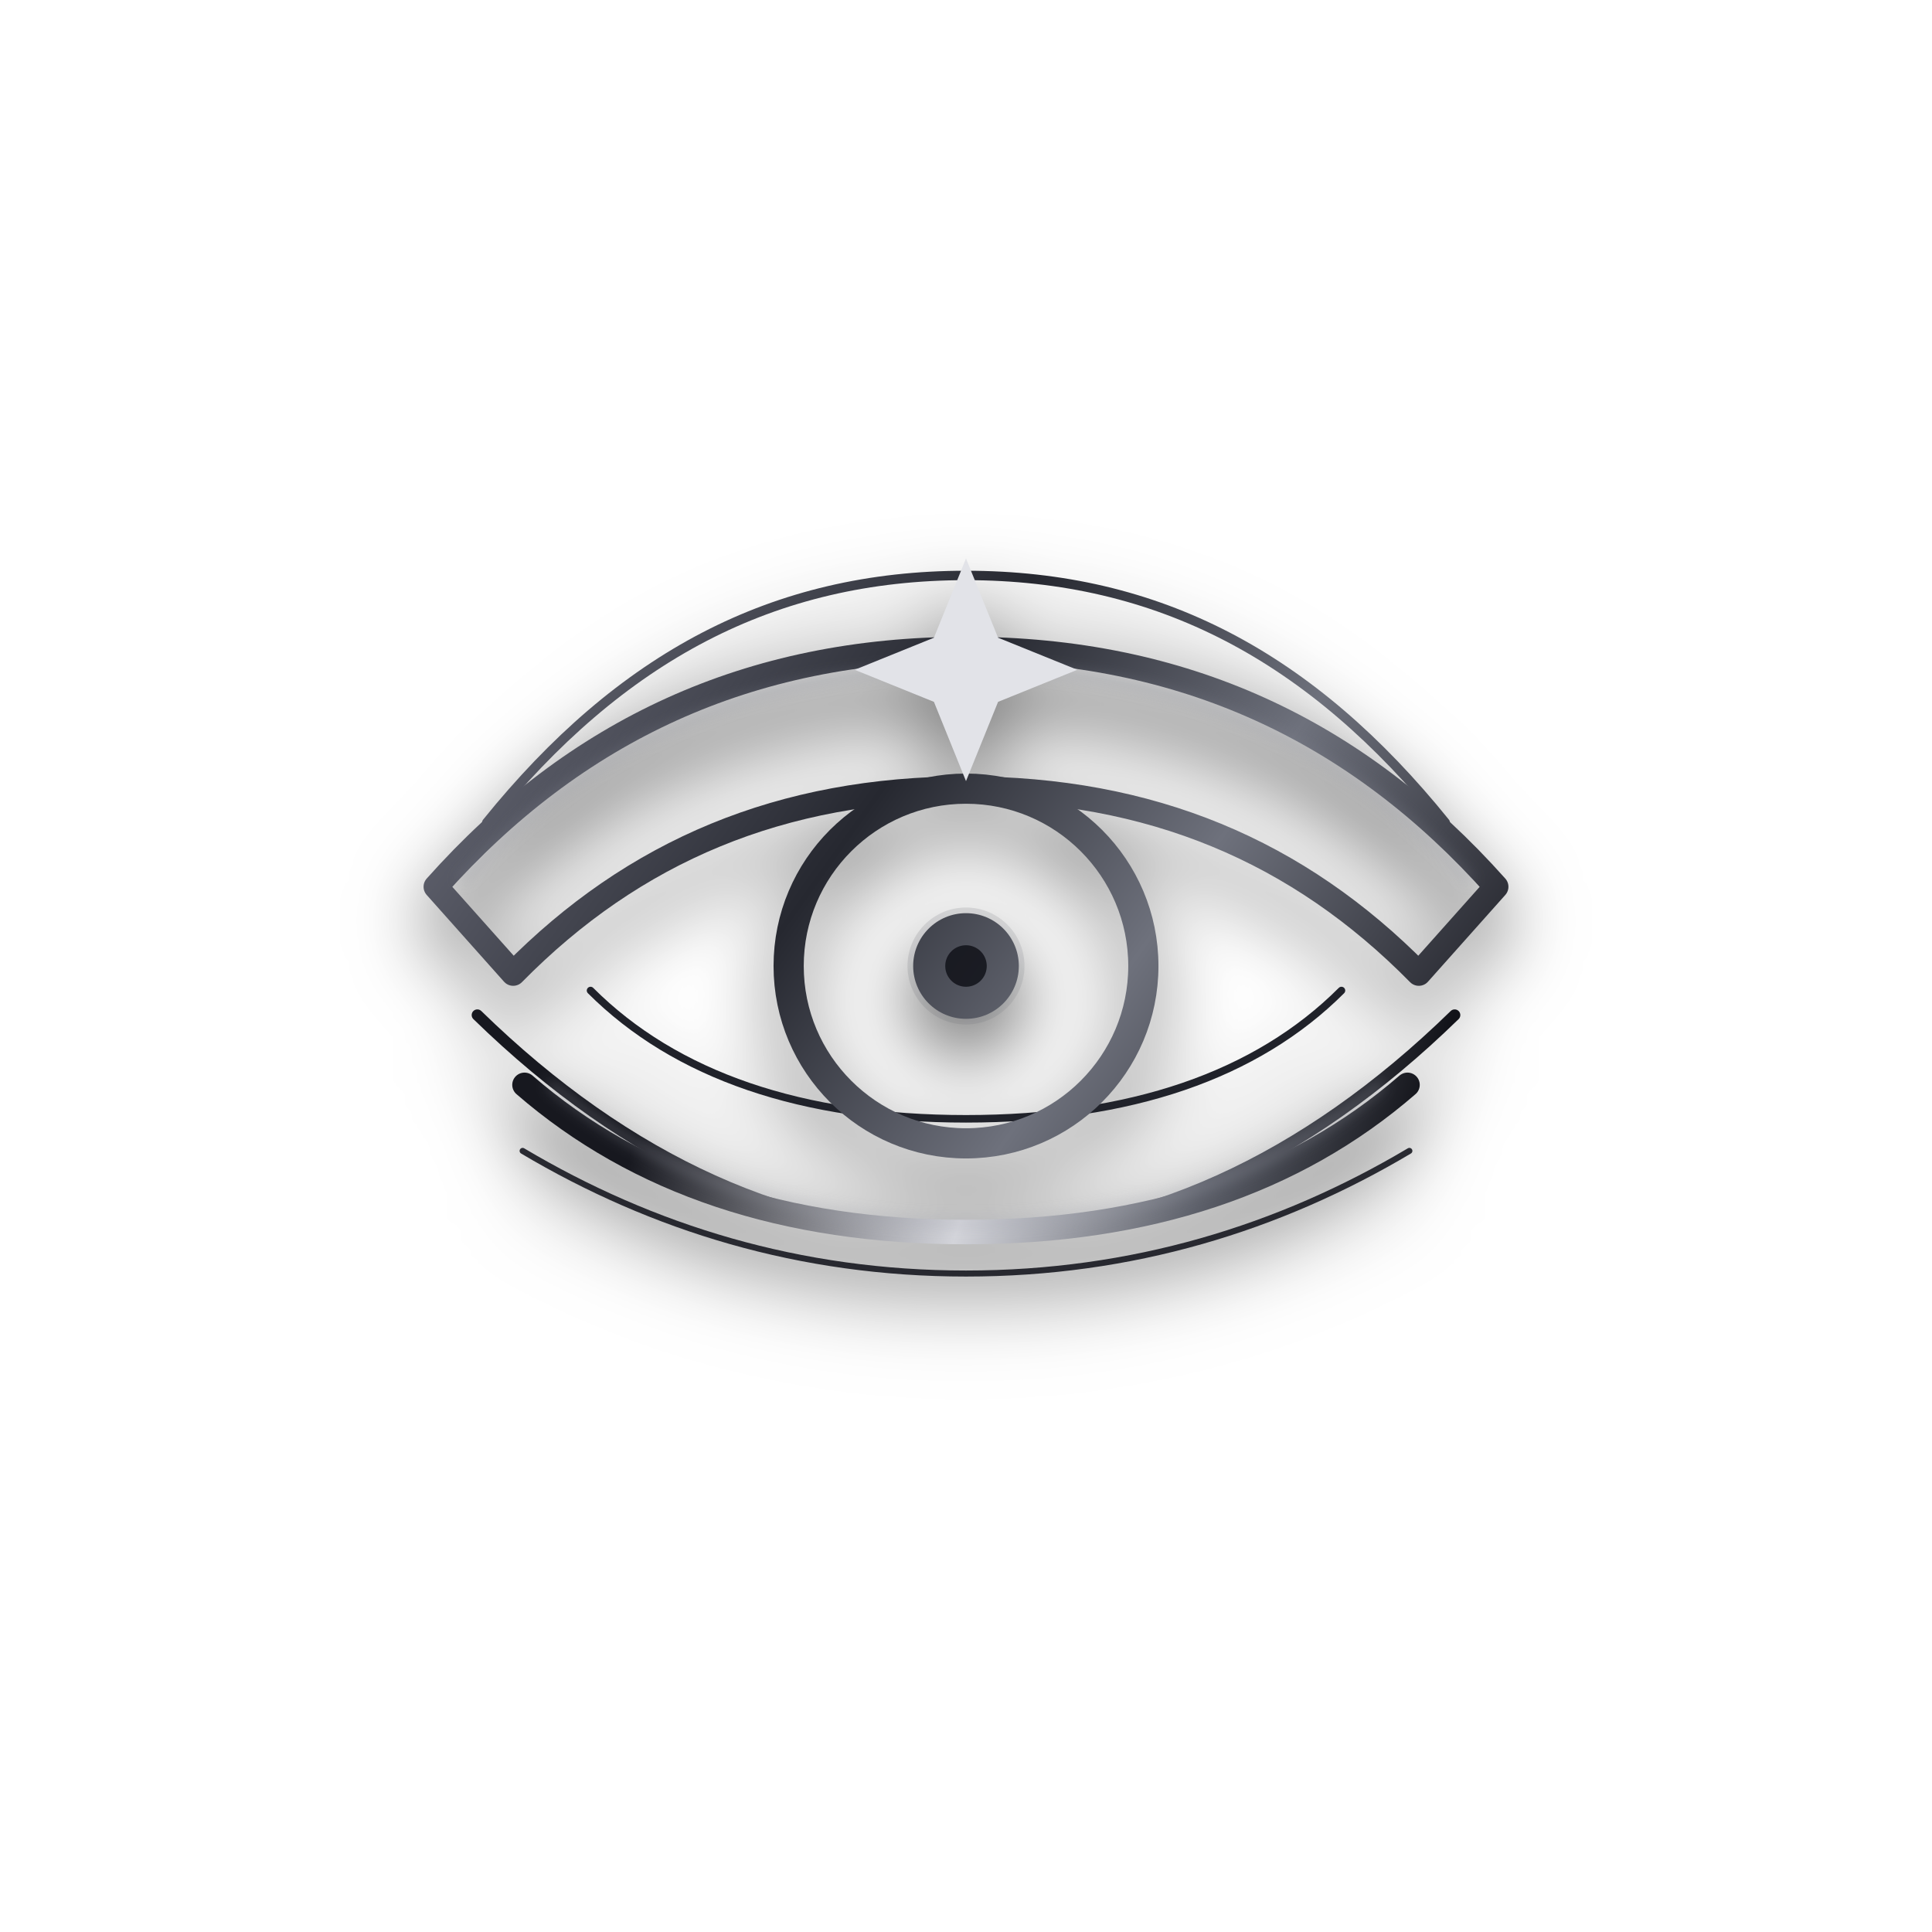
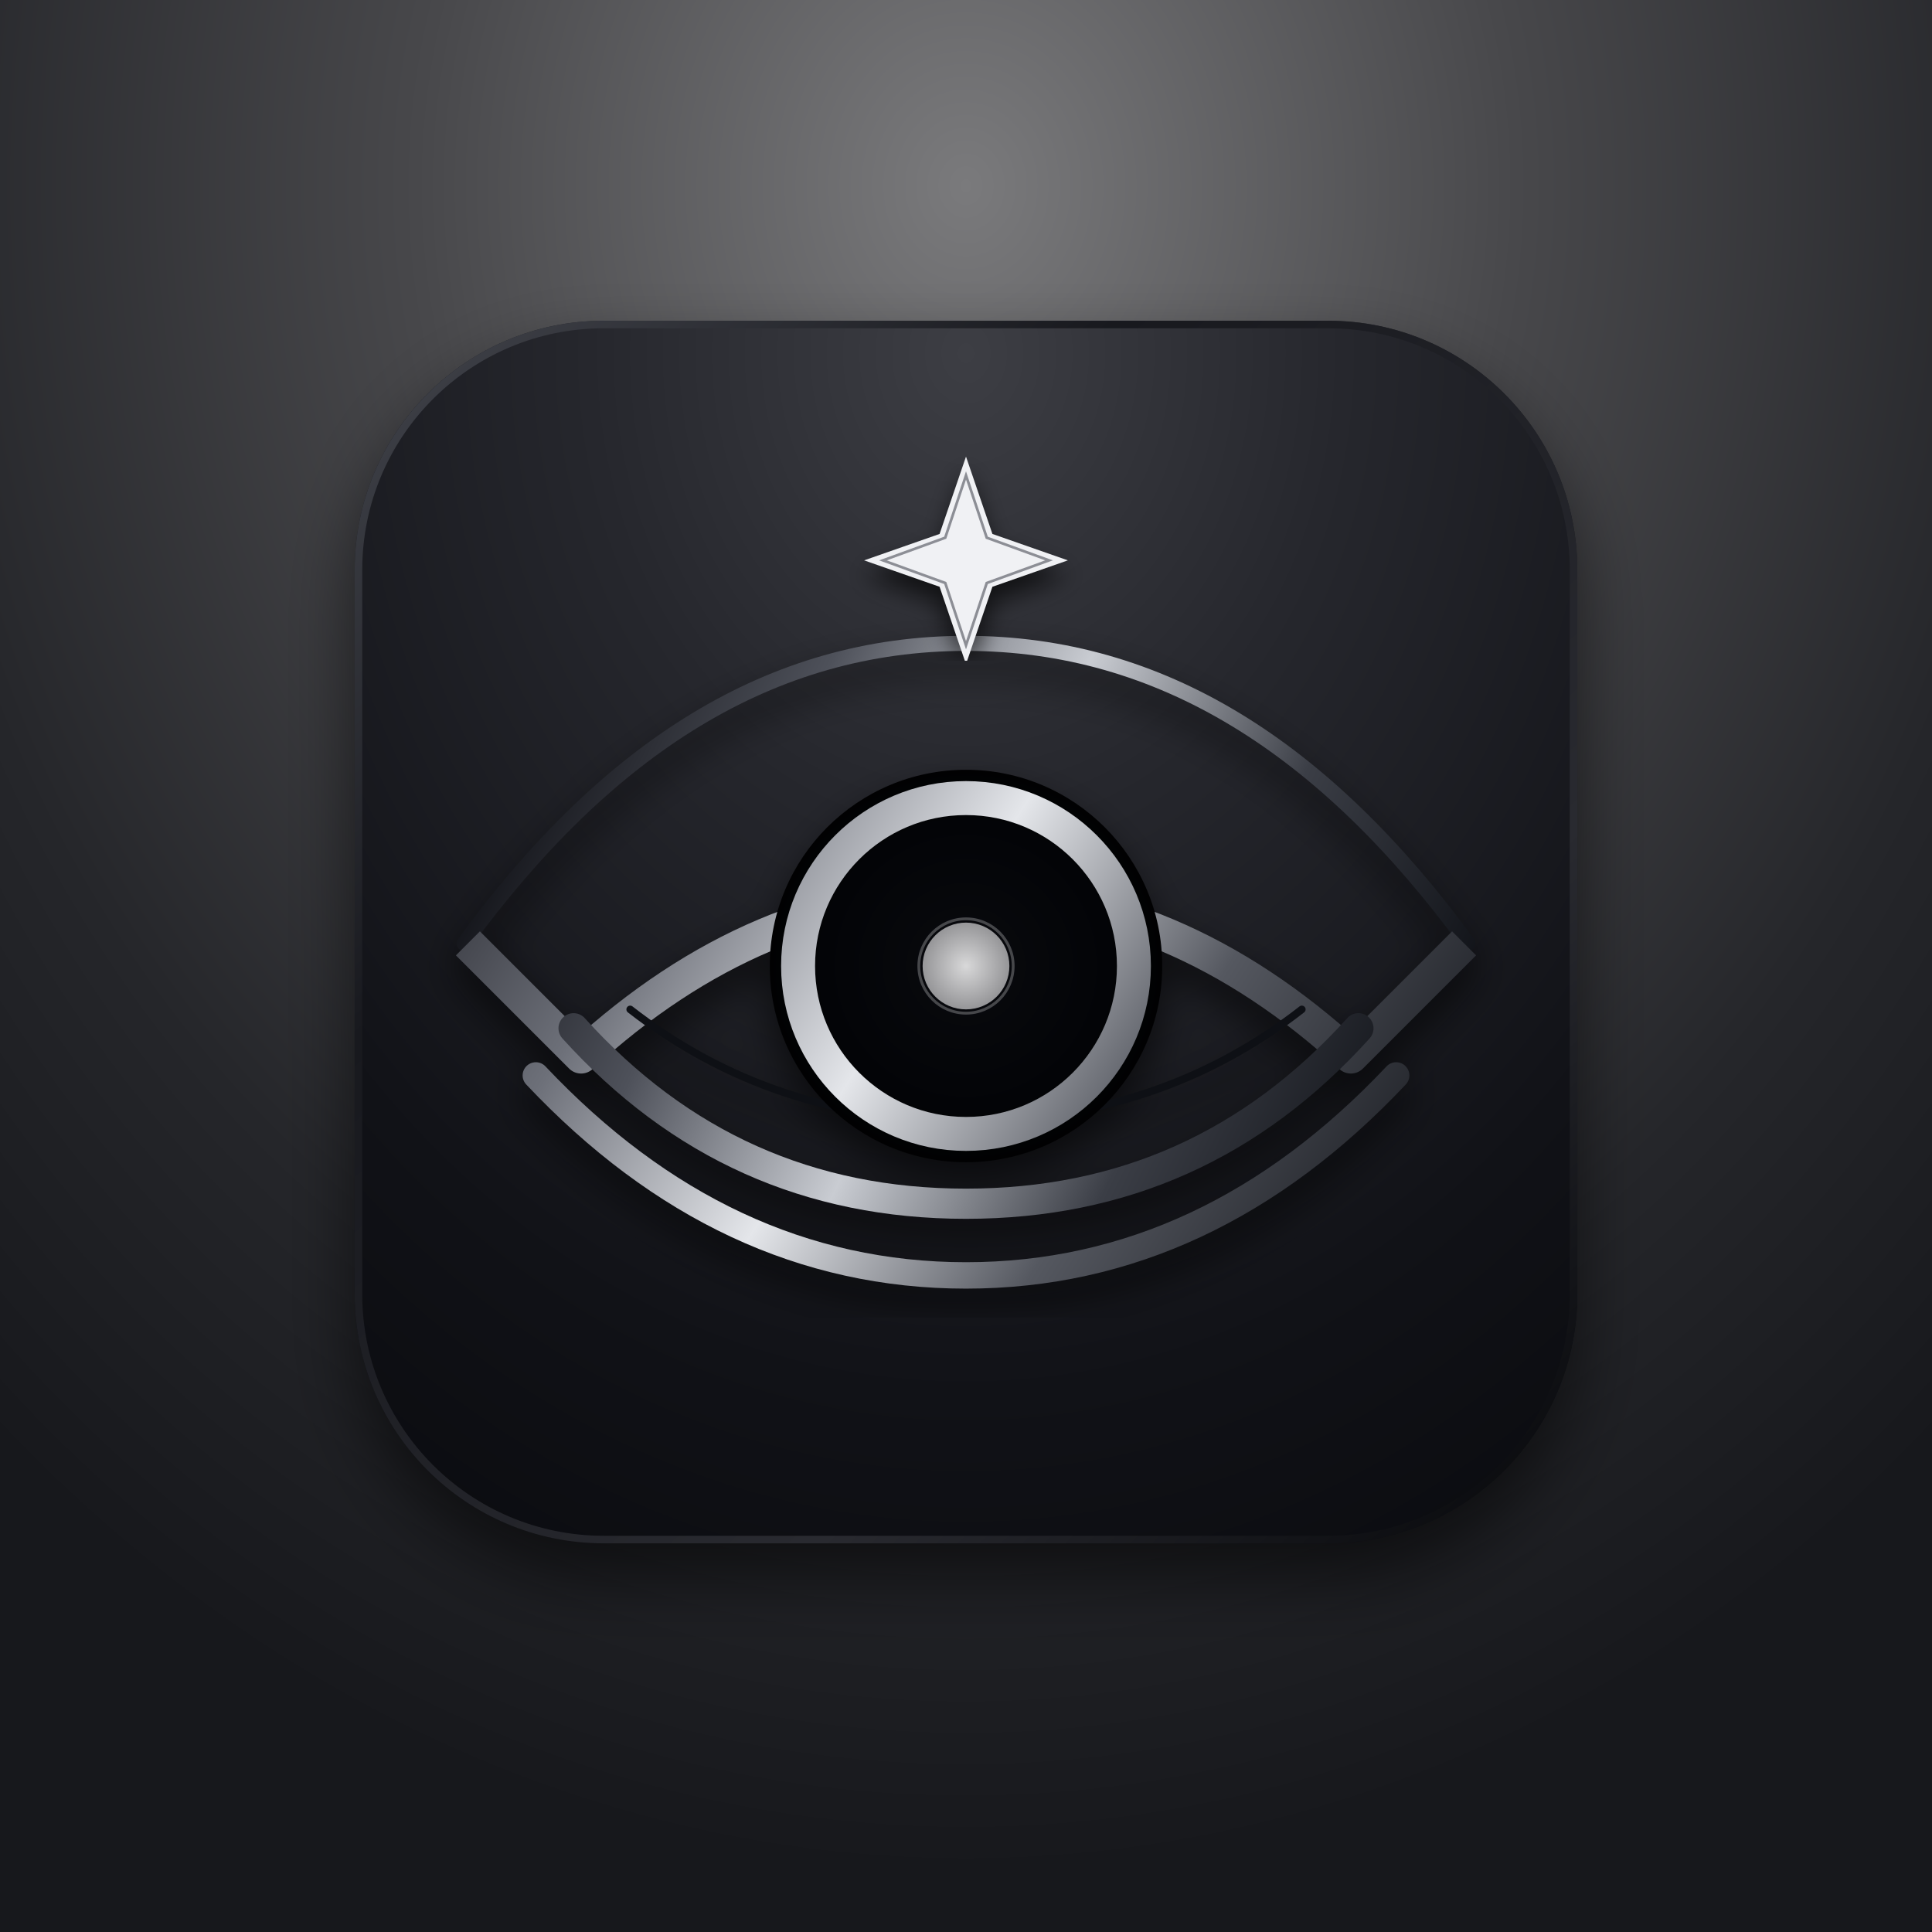
<svg xmlns="http://www.w3.org/2000/svg" width="1024" height="1024" viewBox="0 0 1024 1024" fill="none">
  <defs>
-     <linearGradient id="bgGrad" x1="160" y1="128" x2="864" y2="896" gradientUnits="userSpaceOnUse">
-       <stop offset="0" stop-color="#15161D" />
-       <stop offset="0.52" stop-color="#090A0E" />
-       <stop offset="1" stop-color="#050608" />
+     <radialGradient id="ambient" cx="0" cy="0" r="1" gradientUnits="userSpaceOnUse" gradientTransform="translate(512 96) rotate(90) scale(900 760)">
+       <stop offset="0" stop-color="#7A7A7C" />
+       <stop offset="0.38" stop-color="#48484B" />
+       <stop offset="0.74" stop-color="#25262A" />
+       <stop offset="1" stop-color="#17181C" />
+     </radialGradient>
+     <radialGradient id="plateGlow" cx="0" cy="0" r="1" gradientUnits="userSpaceOnUse" gradientTransform="translate(512 190) rotate(90) scale(760 620)">
+       <stop offset="0" stop-color="#3D3E44" />
+       <stop offset="0.32" stop-color="#26272D" />
+       <stop offset="0.72" stop-color="#111217" />
+       <stop offset="1" stop-color="#090A0E" />
+     </radialGradient>
+     <linearGradient id="plateEdge" x1="210" y1="198" x2="802" y2="826" gradientUnits="userSpaceOnUse">
+       <stop offset="0" stop-color="#3E4047" />
+       <stop offset="0.28" stop-color="#18191E" />
+       <stop offset="0.7" stop-color="#292A30" />
+       <stop offset="1" stop-color="#08090C" />
    </linearGradient>
-     <linearGradient id="metalDark" x1="292" y1="341" x2="729" y2="653" gradientUnits="userSpaceOnUse">
-       <stop offset="0" stop-color="#5F616D" />
-       <stop offset="0.35" stop-color="#262830" />
-       <stop offset="0.65" stop-color="#6E717C" />
-       <stop offset="1" stop-color="#1A1B22" />
+     <linearGradient id="metal" x1="246" y1="338" x2="770" y2="672" gradientUnits="userSpaceOnUse">
+       <stop offset="0" stop-color="#17181E" />
+       <stop offset="0.26" stop-color="#6D7079" />
+       <stop offset="0.48" stop-color="#E4E6EA" />
+       <stop offset="0.7" stop-color="#555860" />
+       <stop offset="1" stop-color="#0D0F14" />
    </linearGradient>
-     <linearGradient id="metalLight" x1="345" y1="578" x2="720" y2="697" gradientUnits="userSpaceOnUse">
-       <stop offset="0" stop-color="#17181F" />
-       <stop offset="0.45" stop-color="#D3D4DA" />
-       <stop offset="0.75" stop-color="#5D606A" />
-       <stop offset="1" stop-color="#121319" />
+     <linearGradient id="metalSoft" x1="270" y1="395" x2="754" y2="628" gradientUnits="userSpaceOnUse">
+       <stop offset="0" stop-color="#0C0D12" />
+       <stop offset="0.25" stop-color="#4E515A" />
+       <stop offset="0.48" stop-color="#C9CCD2" />
+       <stop offset="0.72" stop-color="#3B3E46" />
+       <stop offset="1" stop-color="#090B10" />
    </linearGradient>
-     <radialGradient id="glow" cx="0" cy="0" r="1" gradientUnits="userSpaceOnUse" gradientTransform="translate(512 122) rotate(90) scale(660 480)">
-       <stop stop-color="#233461" stop-opacity="0.28" />
-       <stop offset="0.45" stop-color="#11151F" stop-opacity="0.12" />
-       <stop offset="1" stop-color="#050608" stop-opacity="0" />
+     <radialGradient id="pupilGlow" cx="0" cy="0" r="1" gradientUnits="userSpaceOnUse" gradientTransform="translate(512 512) rotate(90) scale(116 116)">
+       <stop offset="0" stop-color="#090A0E" />
+       <stop offset="0.65" stop-color="#030407" />
+       <stop offset="1" stop-color="#000000" />
    </radialGradient>
-     <filter id="shadow" x="100" y="104" width="824" height="834" filterUnits="userSpaceOnUse" color-interpolation-filters="sRGB">
+     <radialGradient id="orb" cx="0" cy="0" r="1" gradientUnits="userSpaceOnUse" gradientTransform="translate(512 512) rotate(90) scale(62 62)">
+       <stop offset="0" stop-color="#D8D8D9" />
+       <stop offset="0.52" stop-color="#7B7B7E" />
+       <stop offset="1" stop-color="#1A1B20" />
+     </radialGradient>
+     <filter id="plateShadow" x="132" y="146" width="760" height="744" filterUnits="userSpaceOnUse" color-interpolation-filters="sRGB">
      <feFlood flood-opacity="0" result="BackgroundImageFix" />
      <feColorMatrix in="SourceAlpha" type="matrix" values="0 0 0 0 0 0 0 0 0 0 0 0 0 0 0 0 0 0 127 0" result="hardAlpha" />
      <feOffset dy="18" />
-       <feGaussianBlur stdDeviation="20" />
+       <feGaussianBlur stdDeviation="18" />
      <feColorMatrix type="matrix" values="0 0 0 0 0 0 0 0 0 0 0 0 0 0 0 0 0 0 0.55 0" />
-       <feBlend mode="normal" in2="BackgroundImageFix" result="effect1_dropShadow_1_1" />
-       <feBlend mode="normal" in="SourceGraphic" in2="effect1_dropShadow_1_1" result="shape" />
+       <feBlend mode="normal" in2="BackgroundImageFix" result="effect1_dropShadow_0_1" />
+       <feBlend mode="normal" in="SourceGraphic" in2="effect1_dropShadow_0_1" result="shape" />
    </filter>
-     <filter id="softBlur" x="186" y="259" width="652" height="474" filterUnits="userSpaceOnUse" color-interpolation-filters="sRGB">
+     <filter id="innerShadow" x="178" y="180" width="668" height="668" filterUnits="userSpaceOnUse" color-interpolation-filters="sRGB">
      <feFlood flood-opacity="0" result="BackgroundImageFix" />
      <feBlend mode="normal" in="SourceGraphic" in2="BackgroundImageFix" result="shape" />
-       <feGaussianBlur stdDeviation="3.5" result="effect1_foregroundBlur_1_1" />
+       <feColorMatrix in="SourceAlpha" type="matrix" values="0 0 0 0 0 0 0 0 0 0 0 0 0 0 0 0 0 0 127 0" result="hardAlpha" />
+       <feOffset dy="-8" />
+       <feGaussianBlur stdDeviation="10" />
+       <feComposite in2="hardAlpha" operator="arithmetic" k2="-1" k3="1" />
+       <feColorMatrix type="matrix" values="0 0 0 0 0.95 0 0 0 0 0.95 0 0 0 0 0.98 0 0 0 0.08 0" />
+       <feBlend mode="normal" in2="shape" result="effect1_innerShadow_0_1" />
+     </filter>
+     <filter id="glyphShadow" x="208" y="256" width="608" height="442" filterUnits="userSpaceOnUse" color-interpolation-filters="sRGB">
+       <feFlood flood-opacity="0" result="BackgroundImageFix" />
+       <feColorMatrix in="SourceAlpha" type="matrix" values="0 0 0 0 0 0 0 0 0 0 0 0 0 0 0 0 0 0 127 0" result="hardAlpha" />
+       <feOffset dy="10" />
+       <feGaussianBlur stdDeviation="10" />
+       <feColorMatrix type="matrix" values="0 0 0 0 0 0 0 0 0 0 0 0 0 0 0 0 0 0 0.6 0" />
+       <feBlend mode="normal" in2="BackgroundImageFix" result="effect1_dropShadow_0_1" />
+       <feBlend mode="normal" in="SourceGraphic" in2="effect1_dropShadow_0_1" result="shape" />
+     </filter>
+     <filter id="starShadow" x="442" y="214" width="140" height="136" filterUnits="userSpaceOnUse" color-interpolation-filters="sRGB">
+       <feFlood flood-opacity="0" result="BackgroundImageFix" />
+       <feColorMatrix in="SourceAlpha" type="matrix" values="0 0 0 0 0 0 0 0 0 0 0 0 0 0 0 0 0 0 127 0" result="hardAlpha" />
+       <feOffset dy="8" />
+       <feGaussianBlur stdDeviation="6" />
+       <feColorMatrix type="matrix" values="0 0 0 0 0 0 0 0 0 0 0 0 0 0 0 0 0 0 0.65 0" />
+       <feBlend mode="normal" in2="BackgroundImageFix" result="effect1_dropShadow_0_1" />
+       <feBlend mode="normal" in="SourceGraphic" in2="effect1_dropShadow_0_1" result="shape" />
    </filter>
  </defs>
-   <g filter="url(#shadow)">
-     <path d="M258 436C329 348 410 305 512 305C614 305 695 348 766 436" stroke="url(#metalDark)" stroke-width="5" stroke-linecap="round" />
-     <path d="M253 538C333 616 420 655 512 655C604 655 691 616 771 538" stroke="url(#metalLight)" stroke-width="6" stroke-linecap="round" />
-     <path d="M277 610C346 651 424 675 512 675C600 675 678 651 747 610" stroke="#1B1C24" stroke-width="3.2" stroke-linecap="round" opacity="0.92" />
-     <path d="M231 470C305 387 397 344 512 344C627 344 719 387 793 470L752 516C688 451 610 418 512 418C414 418 336 451 272 516L231 470Z" fill="none" stroke="url(#metalDark)" stroke-width="13" stroke-linejoin="round" />
-     <path d="M278 575C338 627 416 653 512 653C608 653 686 627 746 575" stroke="url(#metalLight)" stroke-width="13" stroke-linecap="round" />
-     <path d="M313 525C358 570 425 593 512 593C599 593 666 570 711 525" stroke="#20222A" stroke-width="4" stroke-linecap="round" />
-     <circle cx="512" cy="512" r="94" stroke="url(#metalDark)" stroke-width="16" />
-     <circle cx="512" cy="512" r="28" fill="url(#metalDark)" />
-     <circle cx="512" cy="512" r="11" fill="#111219" />
-     <circle cx="512" cy="512" r="31" fill="url(#metalDark)" opacity="0.14" />
-     <g filter="url(#softBlur)" opacity="0.4">
-       <path d="M245 466C316 390 404 354 512 354C620 354 708 390 779 466" stroke="#8B8E9B" stroke-width="3.5" stroke-linecap="round" />
-       <path d="M292 575C350 624 423 648 512 648C601 648 674 624 732 575" stroke="#A8ABB6" stroke-width="3.5" stroke-linecap="round" />
+   <rect width="1024" height="1024" fill="url(#ambient)" />
+   <g filter="url(#plateShadow)">
+     <rect x="188" y="170" width="648" height="648" rx="132" fill="url(#plateGlow)" />
+     <rect x="190" y="172" width="644" height="644" rx="130" stroke="url(#plateEdge)" stroke-width="4" />
+     <g filter="url(#innerShadow)">
+       <rect x="188" y="170" width="648" height="648" rx="132" fill="transparent" />
    </g>
-     <path d="M512 296L529 338L571 355L529 372L512 414L495 372L453 355L495 338L512 296Z" fill="#E2E3E8" />
+   </g>
+   <g filter="url(#glyphShadow)">
+     <path d="M246 500C322 396 409 341 512 341C615 341 702 396 778 500" stroke="url(#metalSoft)" stroke-width="8" stroke-linecap="round" />
+     <path d="M248 500L308 560C370 503 438 474 512 474C586 474 654 503 716 560L776 500" stroke="url(#metal)" stroke-width="18" stroke-linejoin="round" />
+     <path d="M304 545C360 607 429 638 512 638C595 638 664 607 720 545" stroke="url(#metalSoft)" stroke-width="16" stroke-linecap="round" />
+     <path d="M284 570C350 640 426 676 512 676C598 676 674 640 740 570" stroke="url(#metal)" stroke-width="14" stroke-linecap="round" />
+     <path d="M334 535C384 574 443 594 512 594C581 594 640 574 690 535" stroke="#0E1015" stroke-width="4" stroke-linecap="round" />
+     <circle cx="512" cy="512" r="104" fill="url(#pupilGlow)" />
+     <circle cx="512" cy="512" r="89" stroke="url(#metal)" stroke-width="18" />
+     <circle cx="512" cy="512" r="23" fill="url(#orb)" />
+     <circle cx="512" cy="512" r="25" stroke="#D8D8DC" stroke-opacity="0.3" stroke-width="1.5" />
+   </g>
+   <g filter="url(#starShadow)">
+     <path d="M512 242L526 283L566 297L526 311L512 352L498 311L458 297L498 283L512 242Z" fill="#F0F1F4" />
+     <path d="M512 252L523 285L556 297L523 309L512 342L501 309L468 297L501 285L512 252Z" stroke="#8C8E95" stroke-width="1.4" />
  </g>
</svg>
